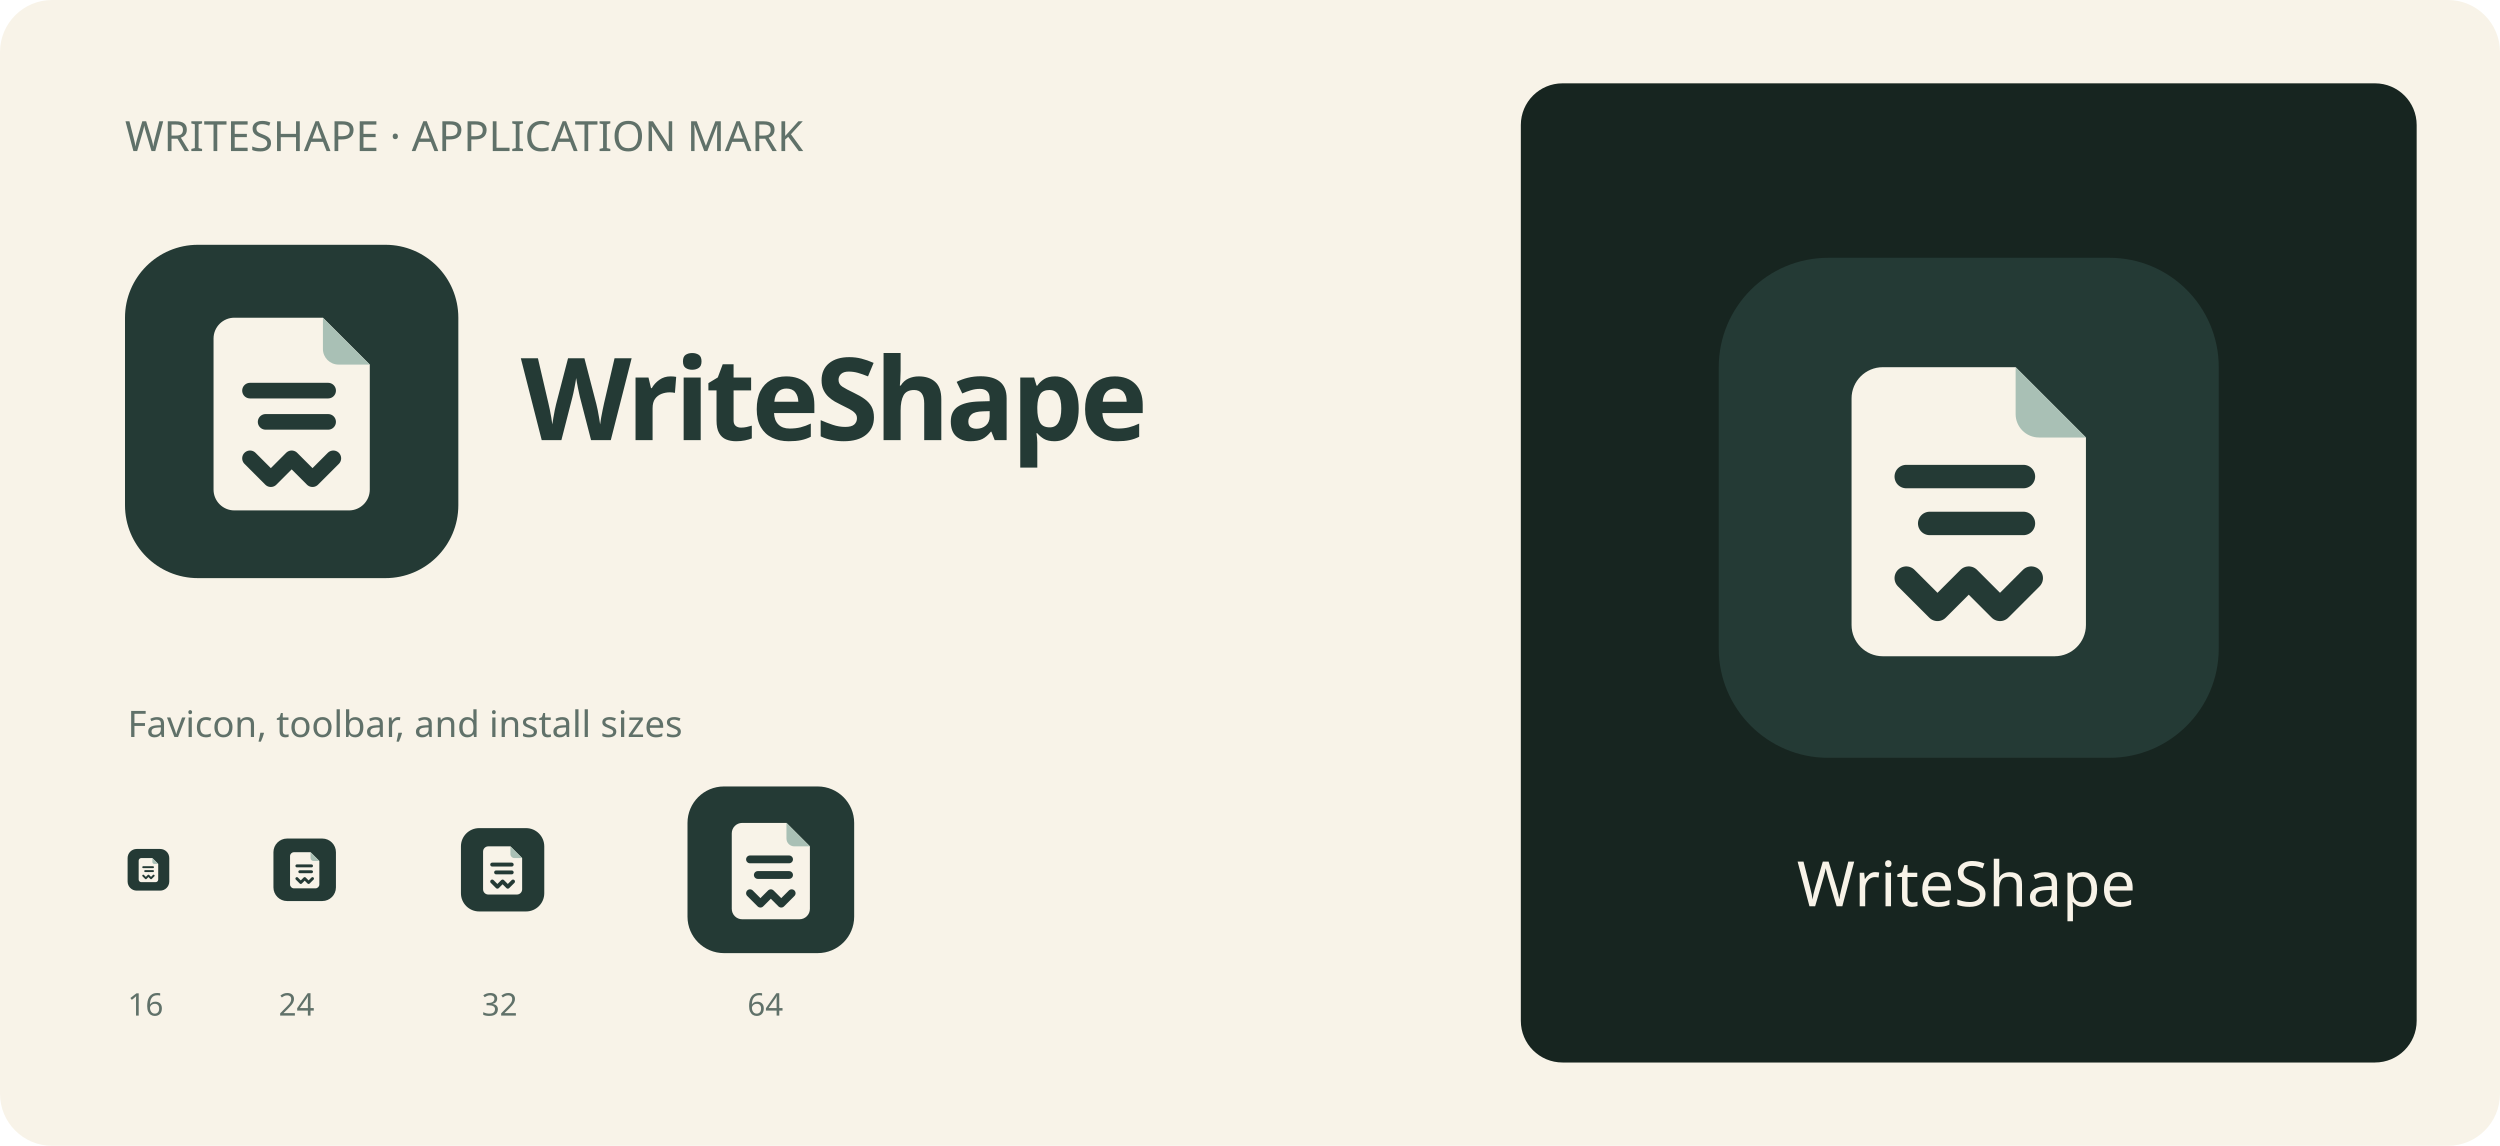
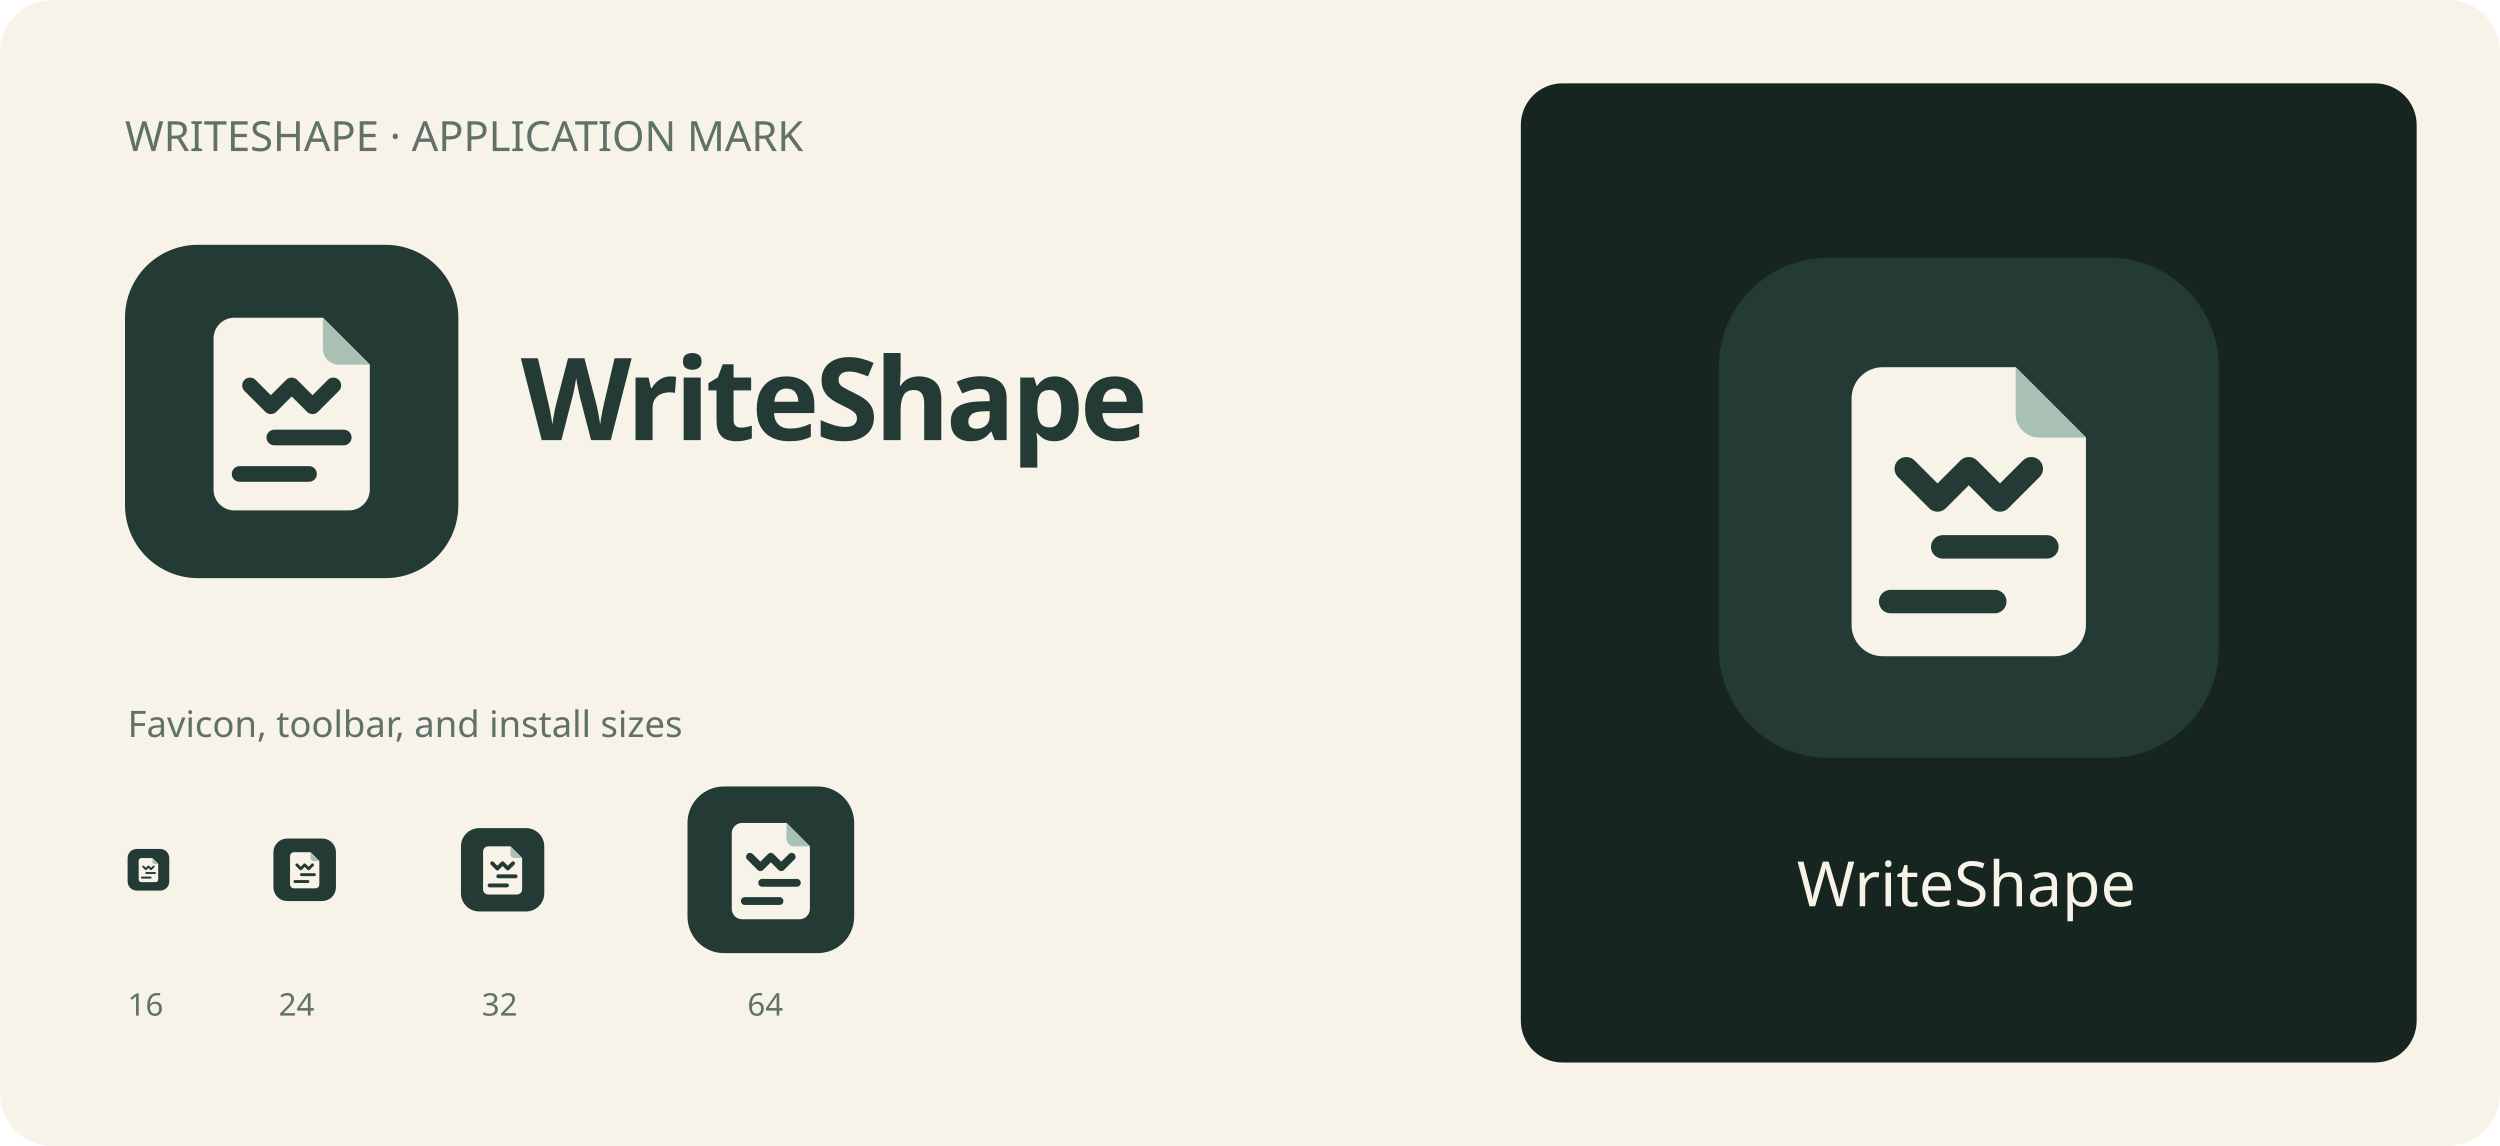
<svg xmlns="http://www.w3.org/2000/svg" width="960" height="440" viewBox="0 0 960 440">
  <defs>
    <symbol id="mark" viewBox="0 0 64 64" fill="none">
      <rect width="64" height="64" rx="14" fill="#243A35" />
      <path d="M21 14h17l9 9v24a4 4 0 0 1-4 4H21a4 4 0 0 1-4-4V18a4 4 0 0 1 4-4Z" fill="#F8F3E8" />
      <path d="M38 14v6a3 3 0 0 0 3 3h6" fill="#A9C0B5" />
-       <path d="M24 28h15M27 34h12" stroke="#243A35" stroke-width="3" stroke-linecap="round" />
-       <path d="m24 41 4 4 4-4 4 4 4-4" stroke="#243A35" stroke-width="3" stroke-linecap="round" stroke-linejoin="round" />
+       <path d="M28.667 37H42M22 44h13.333" stroke="#243A35" stroke-width="3" stroke-linecap="round" />
+       <path d="m24 27 4 4 4-4 4 4 4-4" stroke="#243A35" stroke-width="3" stroke-linecap="round" stroke-linejoin="round" />
    </symbol>
  </defs>
  <rect width="960" height="440" rx="20" fill="#F8F3E8" />
  <text x="48" y="58" font-family="system-ui,sans-serif" font-size="16" fill="#607169">WRITESHAPE · APPLICATION MARK</text>
  <use href="#mark" x="48" y="94" width="128" height="128" />
  <text x="200" y="169" font-family="system-ui,sans-serif" font-size="44" font-weight="600" letter-spacing="-1.5" fill="#243A35">WriteShape</text>
  <text x="49" y="283" font-family="system-ui,sans-serif" font-size="14" fill="#607169">Favicon, toolbar, and install sizes</text>
  <use href="#mark" x="49" y="326" width="16" height="16" />
  <use href="#mark" x="105" y="322" width="24" height="24" />
  <use href="#mark" x="177" y="318" width="32" height="32" />
  <use href="#mark" x="264" y="302" width="64" height="64" />
  <g font-family="system-ui,sans-serif" font-size="12" fill="#607169">
    <text x="49" y="390">16</text>
    <text x="107" y="390">24</text>
    <text x="185" y="390">32</text>
    <text x="287" y="390">64</text>
  </g>
  <rect x="584" y="32" width="344" height="376" rx="16" fill="#172520" />
  <use href="#mark" x="660" y="99" width="192" height="192" />
  <text x="690" y="348" font-family="system-ui,sans-serif" font-size="24" font-weight="500" fill="#F8F3E8">WriteShape</text>
</svg>
